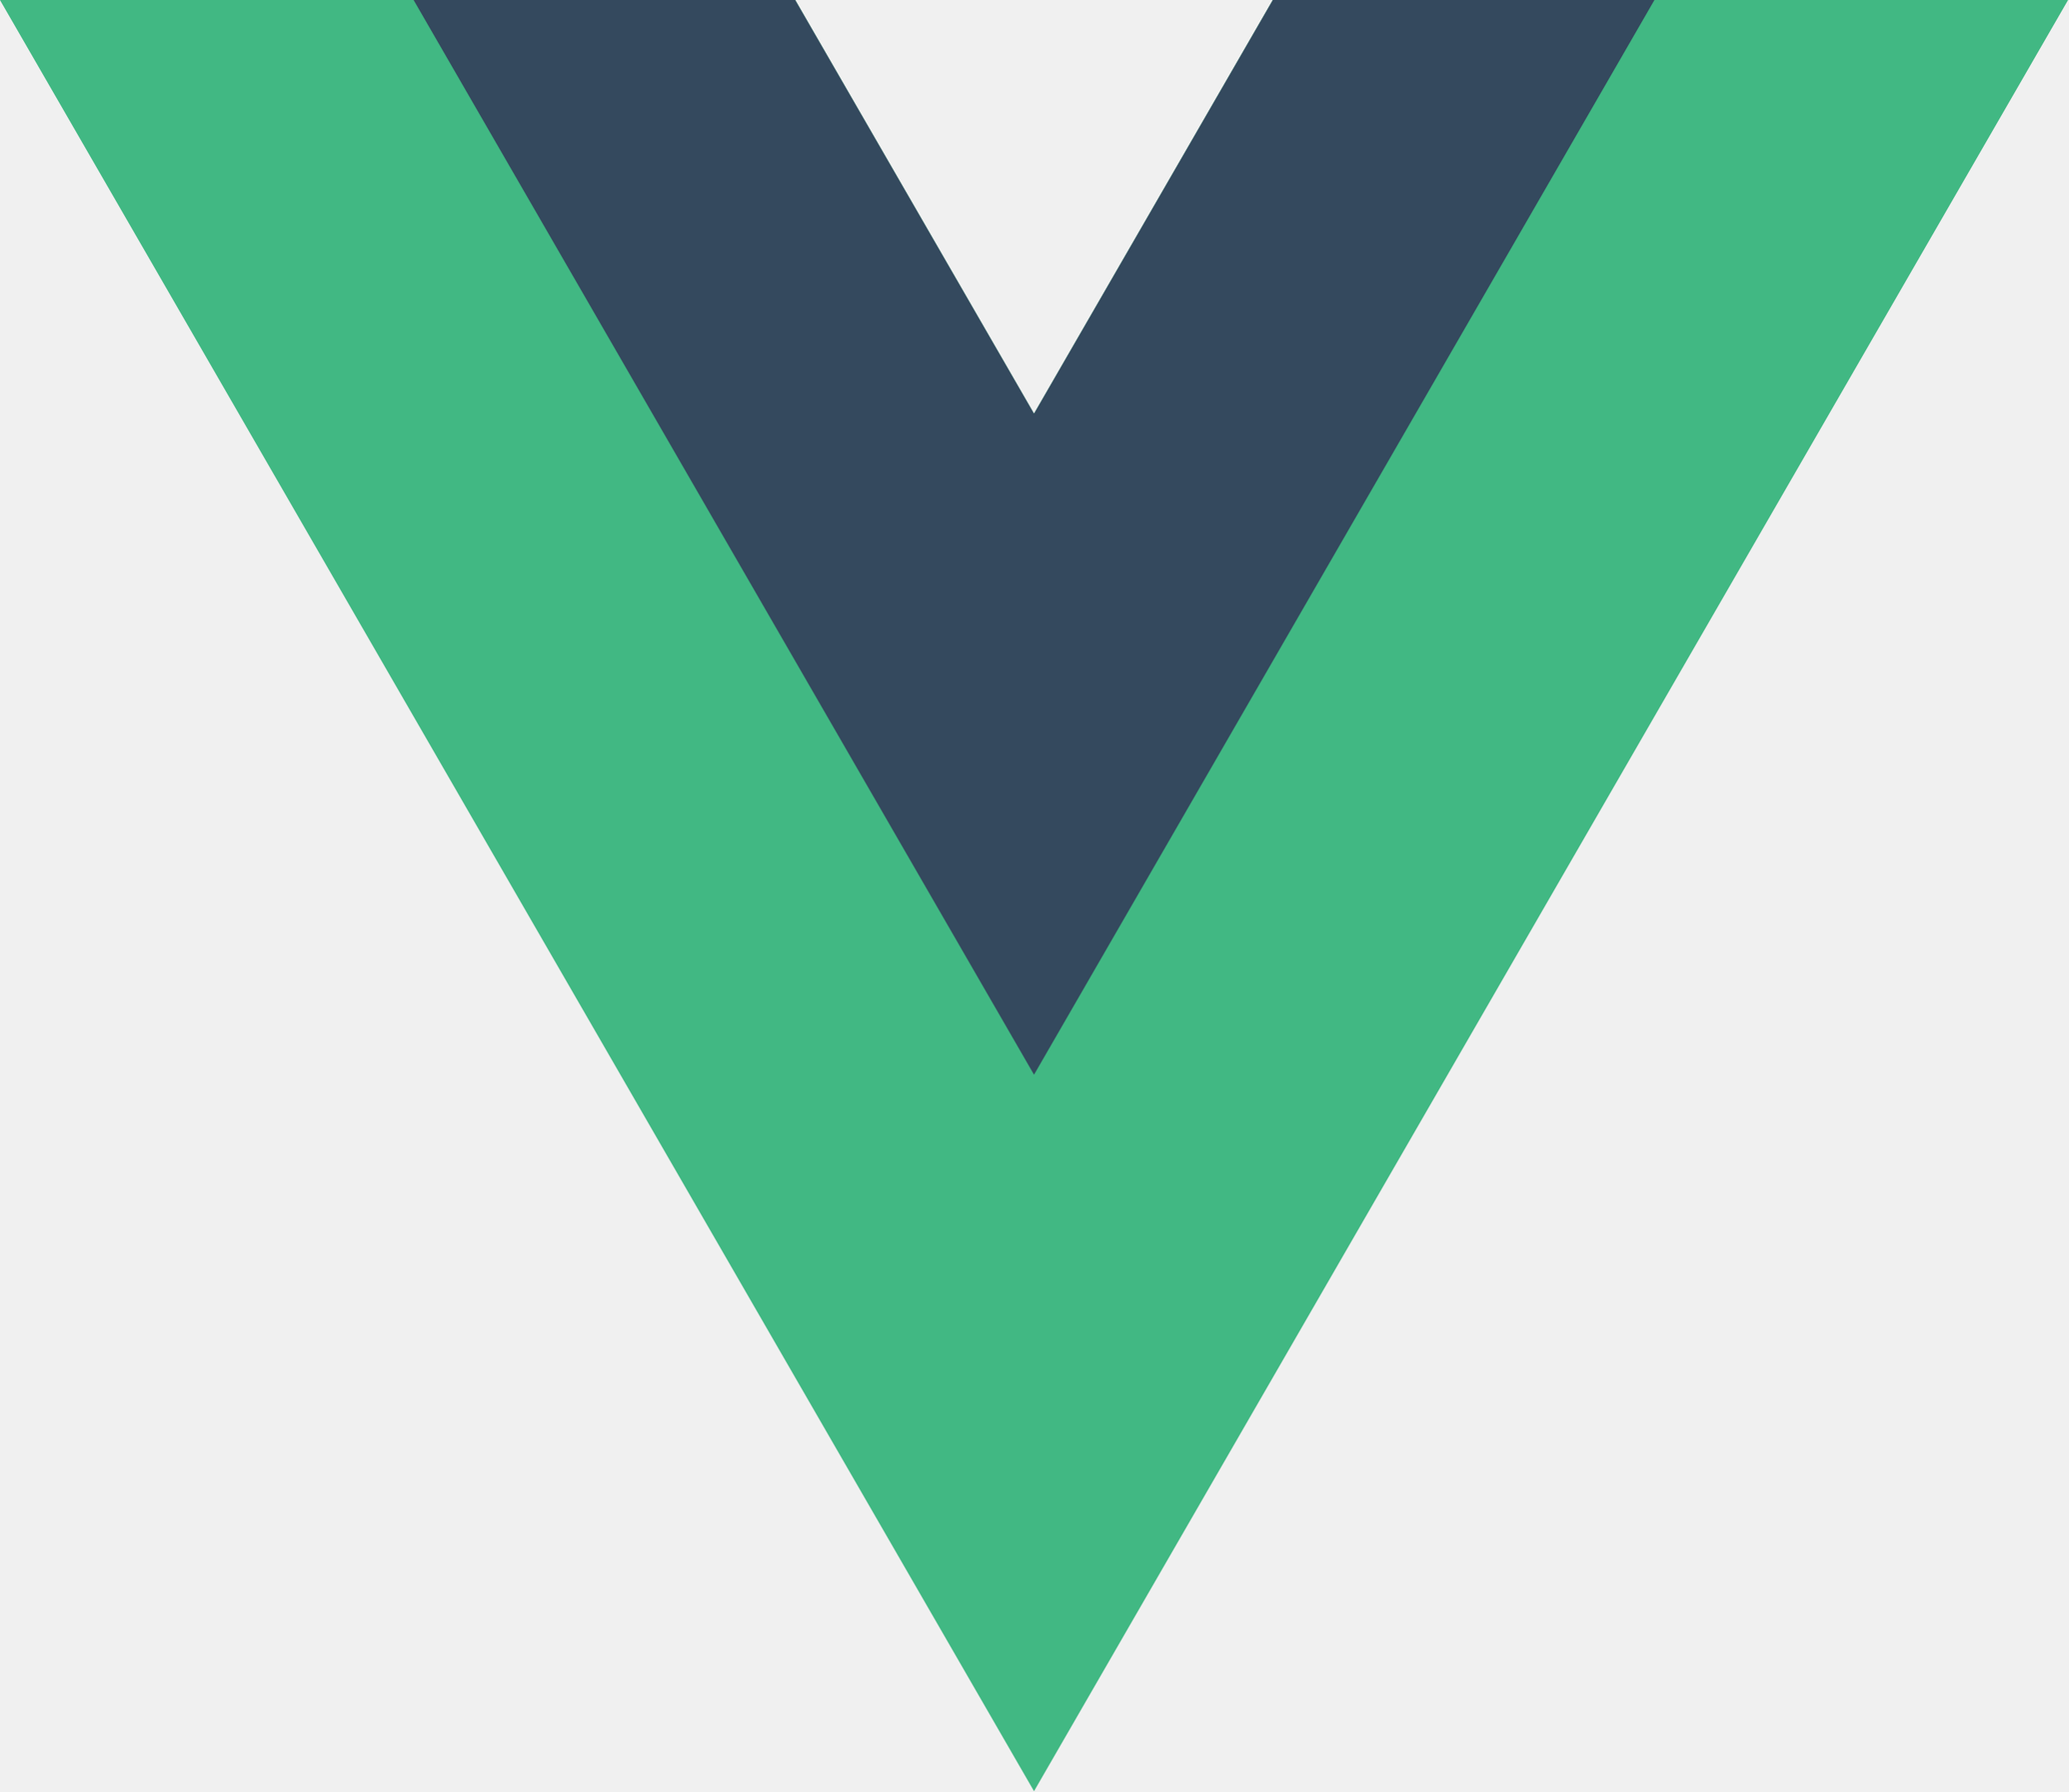
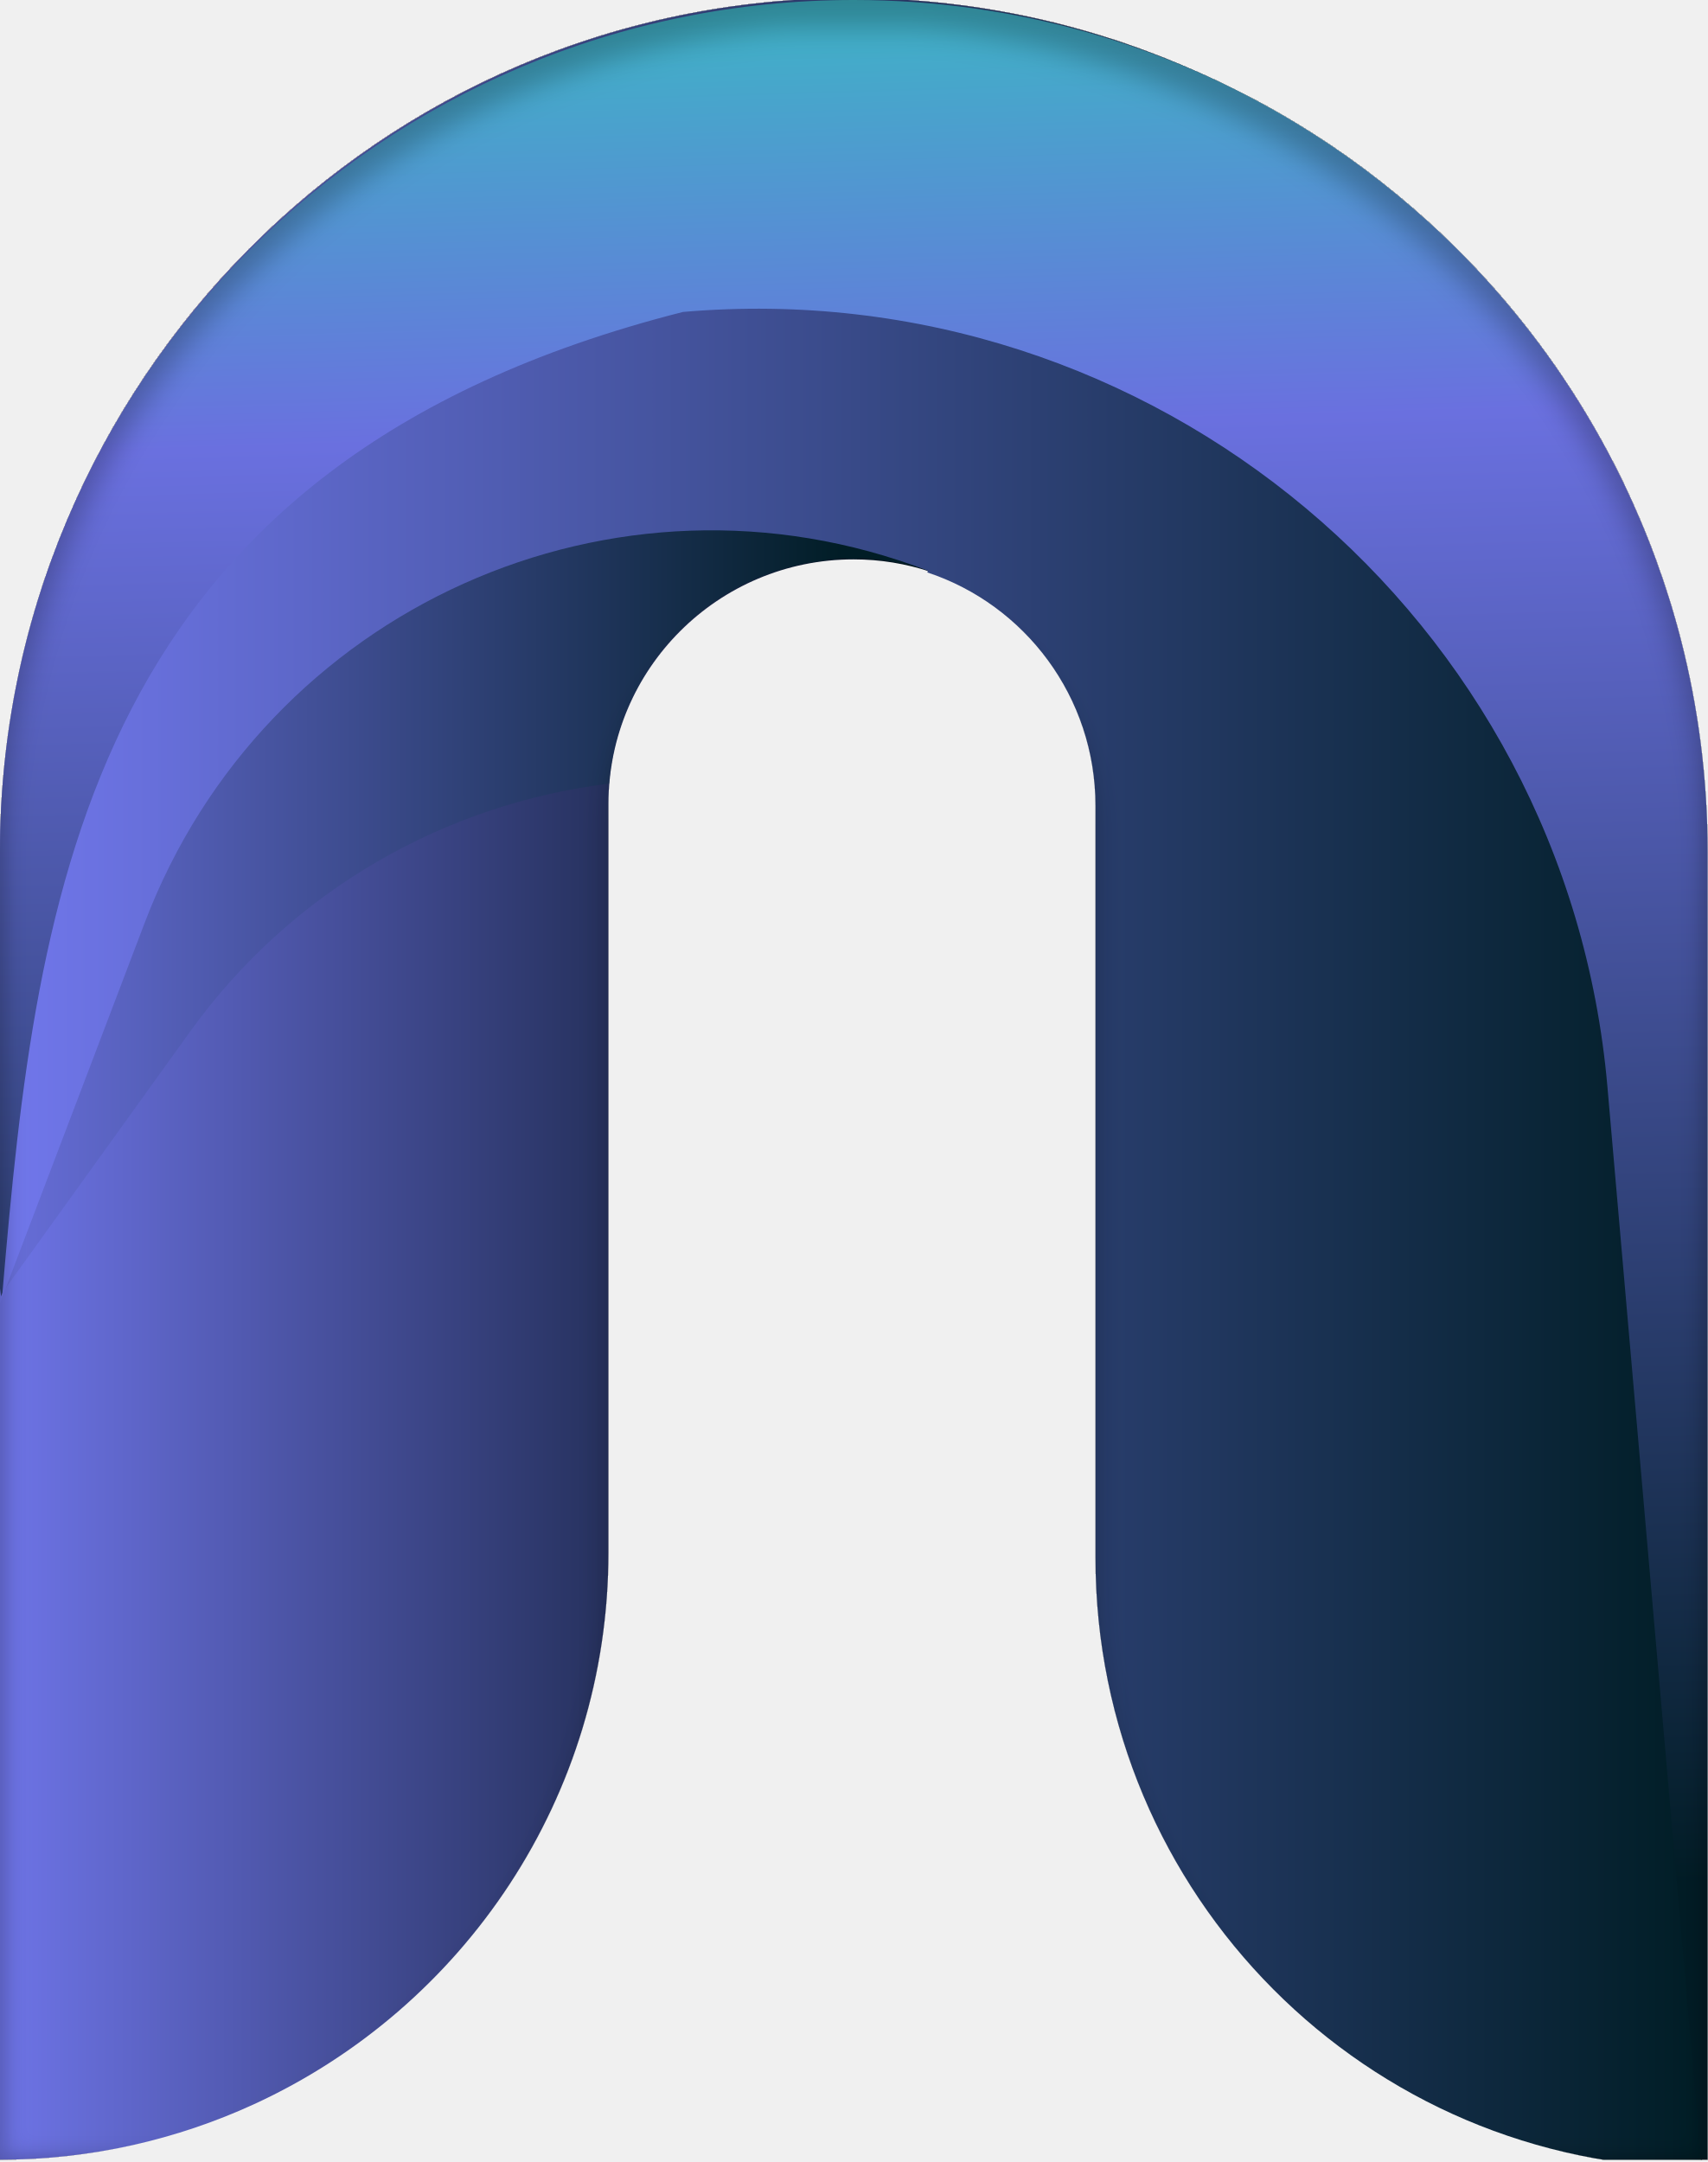
- <svg xmlns="http://www.w3.org/2000/svg" viewBox="0 0 261.76 226.69">
-   <path d="M161.096.001l-30.225 52.351L100.647.001H-.005l130.877 226.688L261.749.001z" fill="#41b883" />
-   <path d="M161.096.001l-30.225 52.351L100.647.001H52.346l78.526 136.01L209.398.001z" fill="#34495e" />
+ <svg xmlns="http://www.w3.org/2000/svg" width="248" height="314" viewBox="0 0 248 314" fill="none">
+   <g filter="url(#filter0_i_189_16397)">
+     <g clip-path="url(#clip0_189_16397)">
+       <path d="M135.196 82.785C89.611 65.382 38.528 88.159 21.094 133.651L0 188.671V313.66C13.188 313.66 25.68 310.757 36.907 305.599C67.281 291.639 88.36 261.033 88.36 225.485V116.789C88.36 97.162 104.311 81.241 123.985 81.241C127.861 81.241 131.598 81.874 135.103 83.032L135.196 82.785Z" fill="url(#paint0_linear_189_16397)" />
+       <path d="M128.293 80.345C125.992 79.681 123.691 79.11 121.39 78.631C118.966 78.137 116.557 77.736 114.133 77.442C113.808 77.411 113.469 77.365 113.144 77.319C109.716 76.948 106.304 76.778 102.906 76.809C89.317 76.917 76.022 80.175 64.069 86.136C59.591 88.36 55.283 90.985 51.237 93.965C48.535 95.942 45.94 98.088 43.454 100.374C42.219 101.516 41.014 102.705 39.825 103.925C36.845 107.014 34.065 110.365 31.533 113.916C29.85 116.294 28.275 118.765 26.808 121.329C24.615 125.174 22.685 129.235 21.048 133.512L6.007 172.751L0.139 188.023L0.417 187.637L27.58 149.866C42.528 129.08 64.872 116.742 88.453 113.808C88.885 108.357 90.553 103.277 93.162 98.799C94.768 96.065 96.683 93.548 98.938 91.34C101.347 88.962 104.095 86.939 107.091 85.318H107.107C108.095 84.793 109.129 84.298 110.164 83.866C110.288 83.82 110.411 83.789 110.535 83.727C111.477 83.341 112.434 82.986 113.407 82.692C113.669 82.615 113.947 82.553 114.21 82.492C115.059 82.26 115.909 82.013 116.789 81.843C117.345 81.735 117.931 81.673 118.487 81.581C119.09 81.488 119.692 81.38 120.294 81.303C121.483 81.179 122.703 81.117 123.923 81.117C124.896 81.117 125.853 81.148 126.811 81.241C129.652 81.472 132.416 82.059 135.041 82.909L135.134 82.662C132.864 81.797 130.579 81.04 128.278 80.361H128.293V80.345Z" fill="url(#paint1_linear_189_16397)" />
+       <path d="M123.594 -0.271C55.339 -0.271 0 55.379 0 124.031V189.285L21.027 133.991C38.407 88.285 89.328 65.417 134.769 82.886L134.677 83.135C148.854 87.82 159.106 101.225 159.106 117.049V226.256C159.106 275.189 198.544 314.844 247.203 314.844V124.031C247.203 55.379 191.864 -0.271 123.609 -0.271H123.594Z" fill="url(#paint2_linear_189_16397)" />
+       <path d="M240.464 81.195C239.074 77.396 237.499 73.705 235.77 70.092C233.16 64.687 230.164 59.498 226.829 54.557C221.254 46.326 214.722 38.806 207.372 32.15C204.438 29.494 201.365 26.962 198.184 24.584C195.003 22.206 191.698 19.982 188.285 17.913C169.554 6.563 147.534 0 124 0C55.514 0 0 55.406 0 123.737V187.143C0.046 187.529 0.108 187.899 0.154 188.285L0.355 187.73C5.343 129.266 12.554 67.297 99.185 45.307C167.408 39.393 227.524 89.765 233.454 157.849L247.043 313.66C247.336 313.66 247.629 313.66 247.923 313.66H248V123.722C248 113.052 246.641 102.69 244.093 92.807C243.074 88.854 241.854 84.978 240.464 81.195Z" fill="url(#paint3_linear_189_16397)" />
+     </g>
+   </g>
+   <defs>
+     <filter id="filter0_i_189_16397" x="0" y="0" width="248" height="317.675" filterUnits="userSpaceOnUse" color-interpolation-filters="sRGB">
+       <feFlood flood-opacity="0" result="BackgroundImageFix" />
+       <feBlend mode="normal" in="SourceGraphic" in2="BackgroundImageFix" result="shape" />
+       <feColorMatrix in="SourceAlpha" type="matrix" values="0 0 0 0 0 0 0 0 0 0 0 0 0 0 0 0 0 0 127 0" result="hardAlpha" />
+       <feOffset dy="4" />
+       <feGaussianBlur stdDeviation="2" />
+       <feComposite in2="hardAlpha" operator="arithmetic" k2="-1" k3="1" />
+       <feColorMatrix type="matrix" values="0 0 0 0 0 0 0 0 0 0 0 0 0 0 0 0 0 0 0.25 0" />
+       <feBlend mode="normal" in2="shape" result="effect1_innerShadow_189_16397" />
+     </filter>
+     <linearGradient id="paint0_linear_189_16397" x1="0" y1="195.296" x2="135.196" y2="195.296" gradientUnits="userSpaceOnUse">
+       <stop stop-color="#6E74E7" />
+       <stop offset="1" stop-color="#000E15" />
+     </linearGradient>
+     <linearGradient id="paint1_linear_189_16397" x1="0.139" y1="132.416" x2="135.134" y2="132.416" gradientUnits="userSpaceOnUse">
+       <stop stop-color="#686EDA" />
+       <stop offset="0.905" stop-color="#011D26" />
+     </linearGradient>
+     <linearGradient id="paint2_linear_189_16397" x1="0" y1="157.294" x2="247.203" y2="157.294" gradientUnits="userSpaceOnUse">
+       <stop stop-color="#7177EC" />
+       <stop offset="1" stop-color="#001D25" />
+     </linearGradient>
+     <linearGradient id="paint3_linear_189_16397" x1="127.691" y1="277.17" x2="117.607" y2="-58.17" gradientUnits="userSpaceOnUse">
+       <stop stop-color="#011C25" />
+       <stop offset="0.64" stop-color="#6A70DF" />
+       <stop offset="1" stop-color="#15F3AF" />
+     </linearGradient>
+     <clipPath id="clip0_189_16397">
+       <rect width="248" height="313.675" fill="white" />
+     </clipPath>
+   </defs>
</svg>
